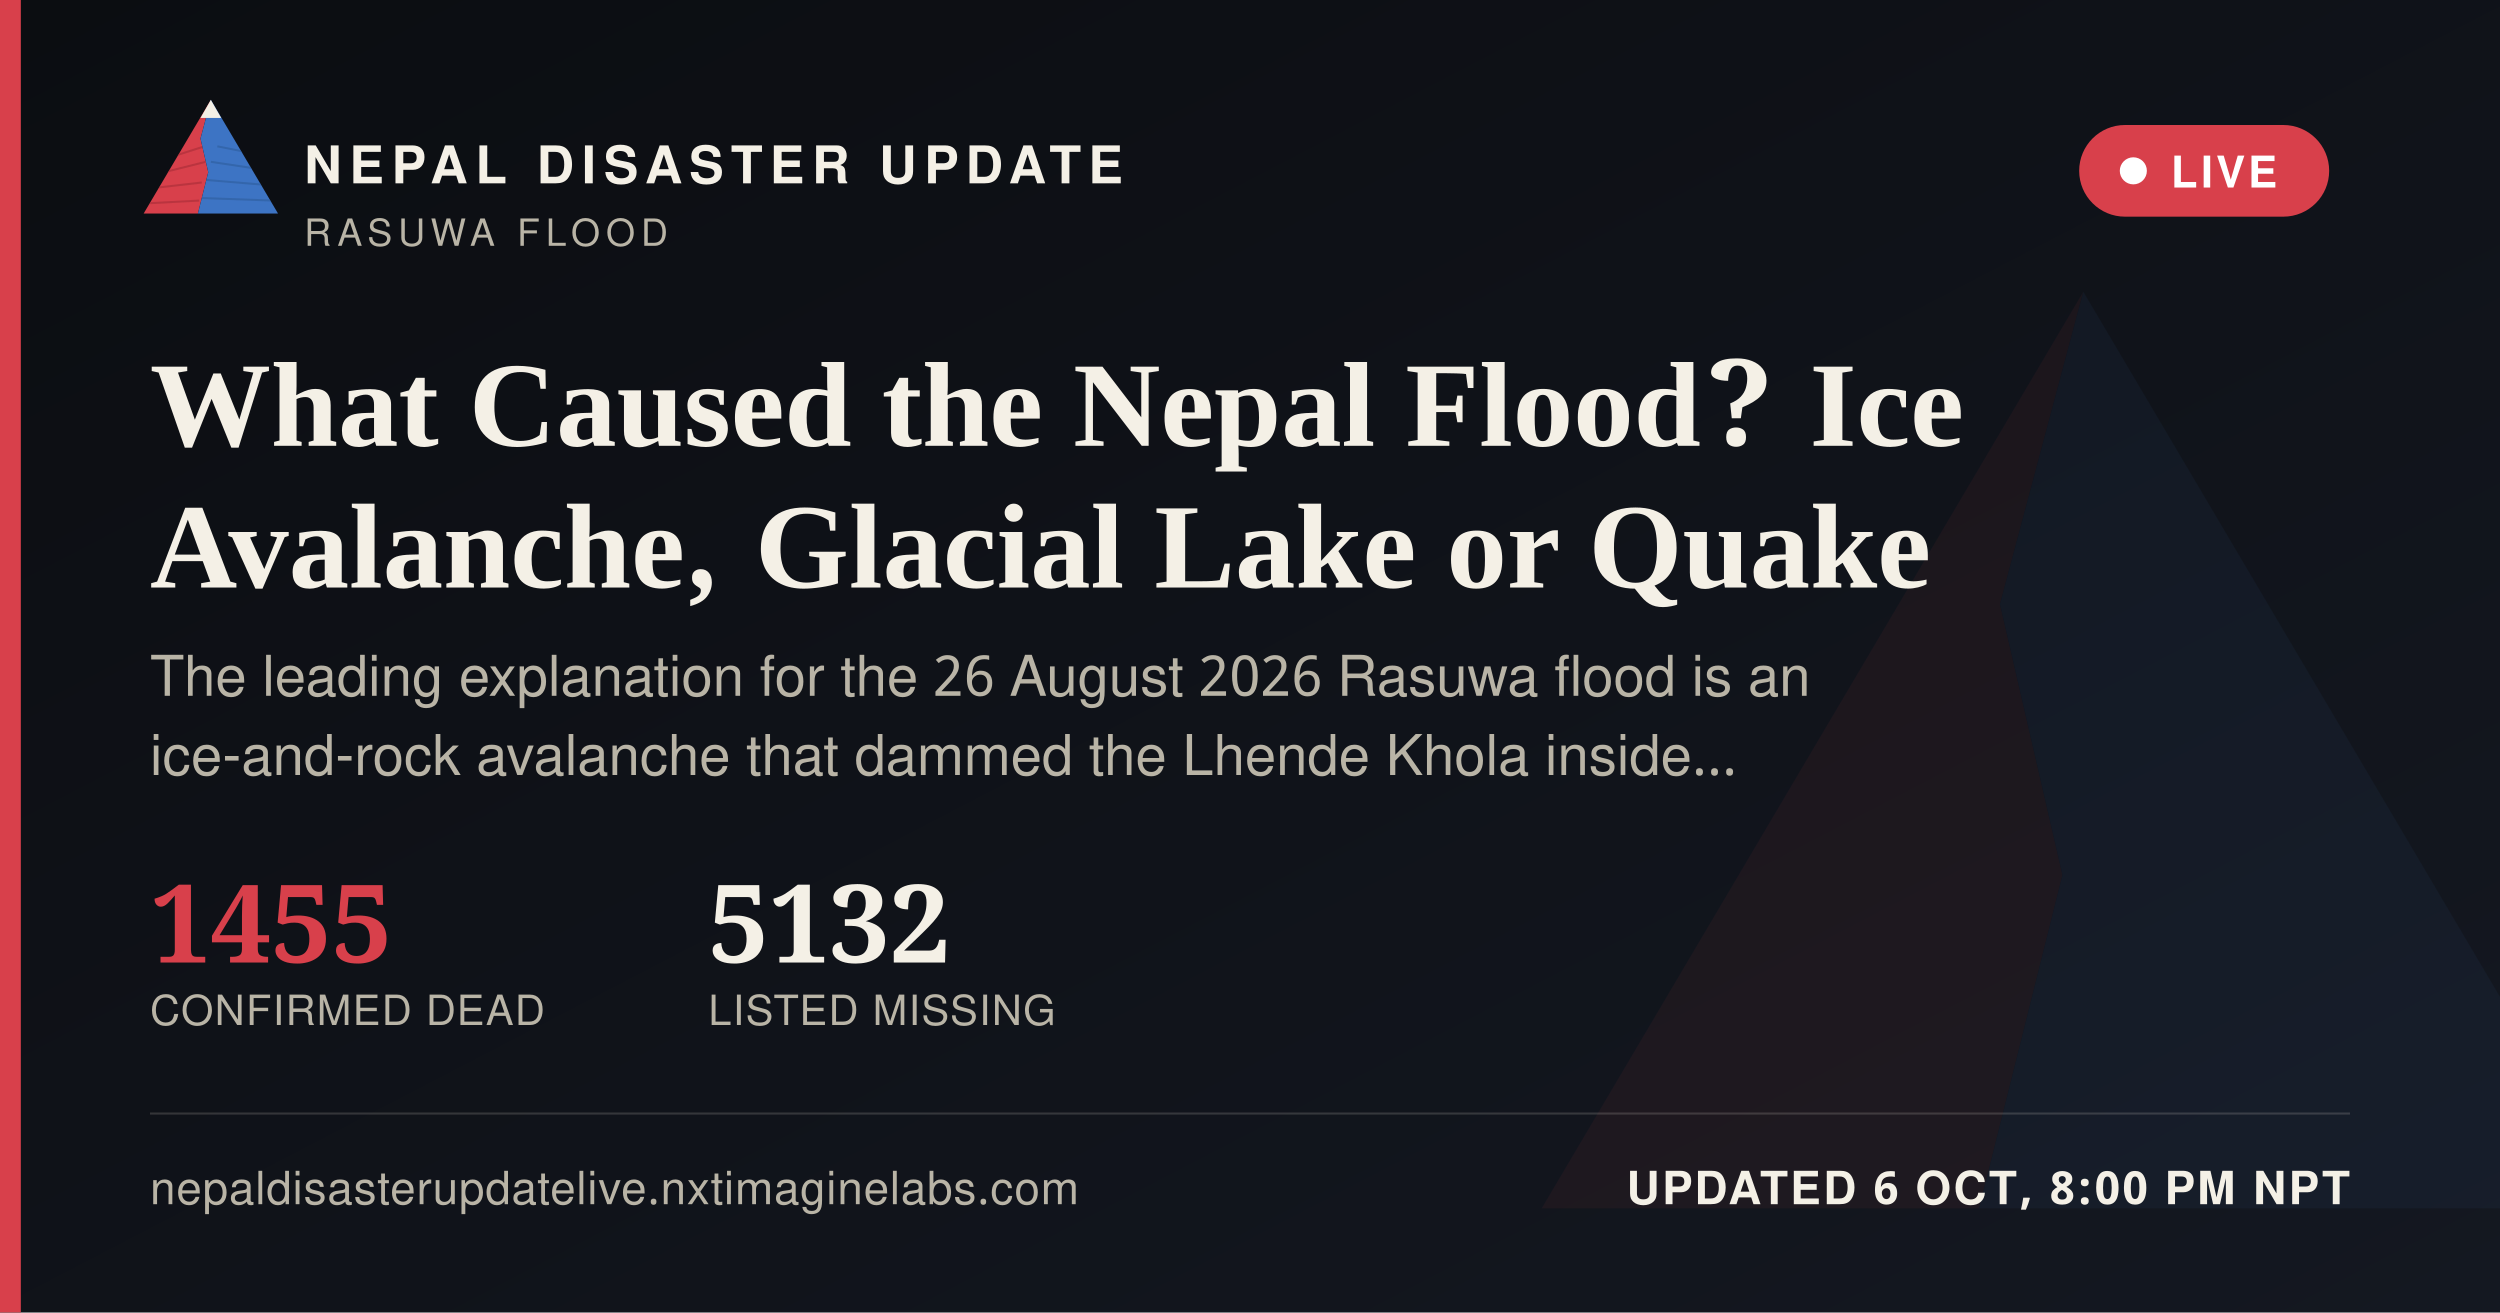
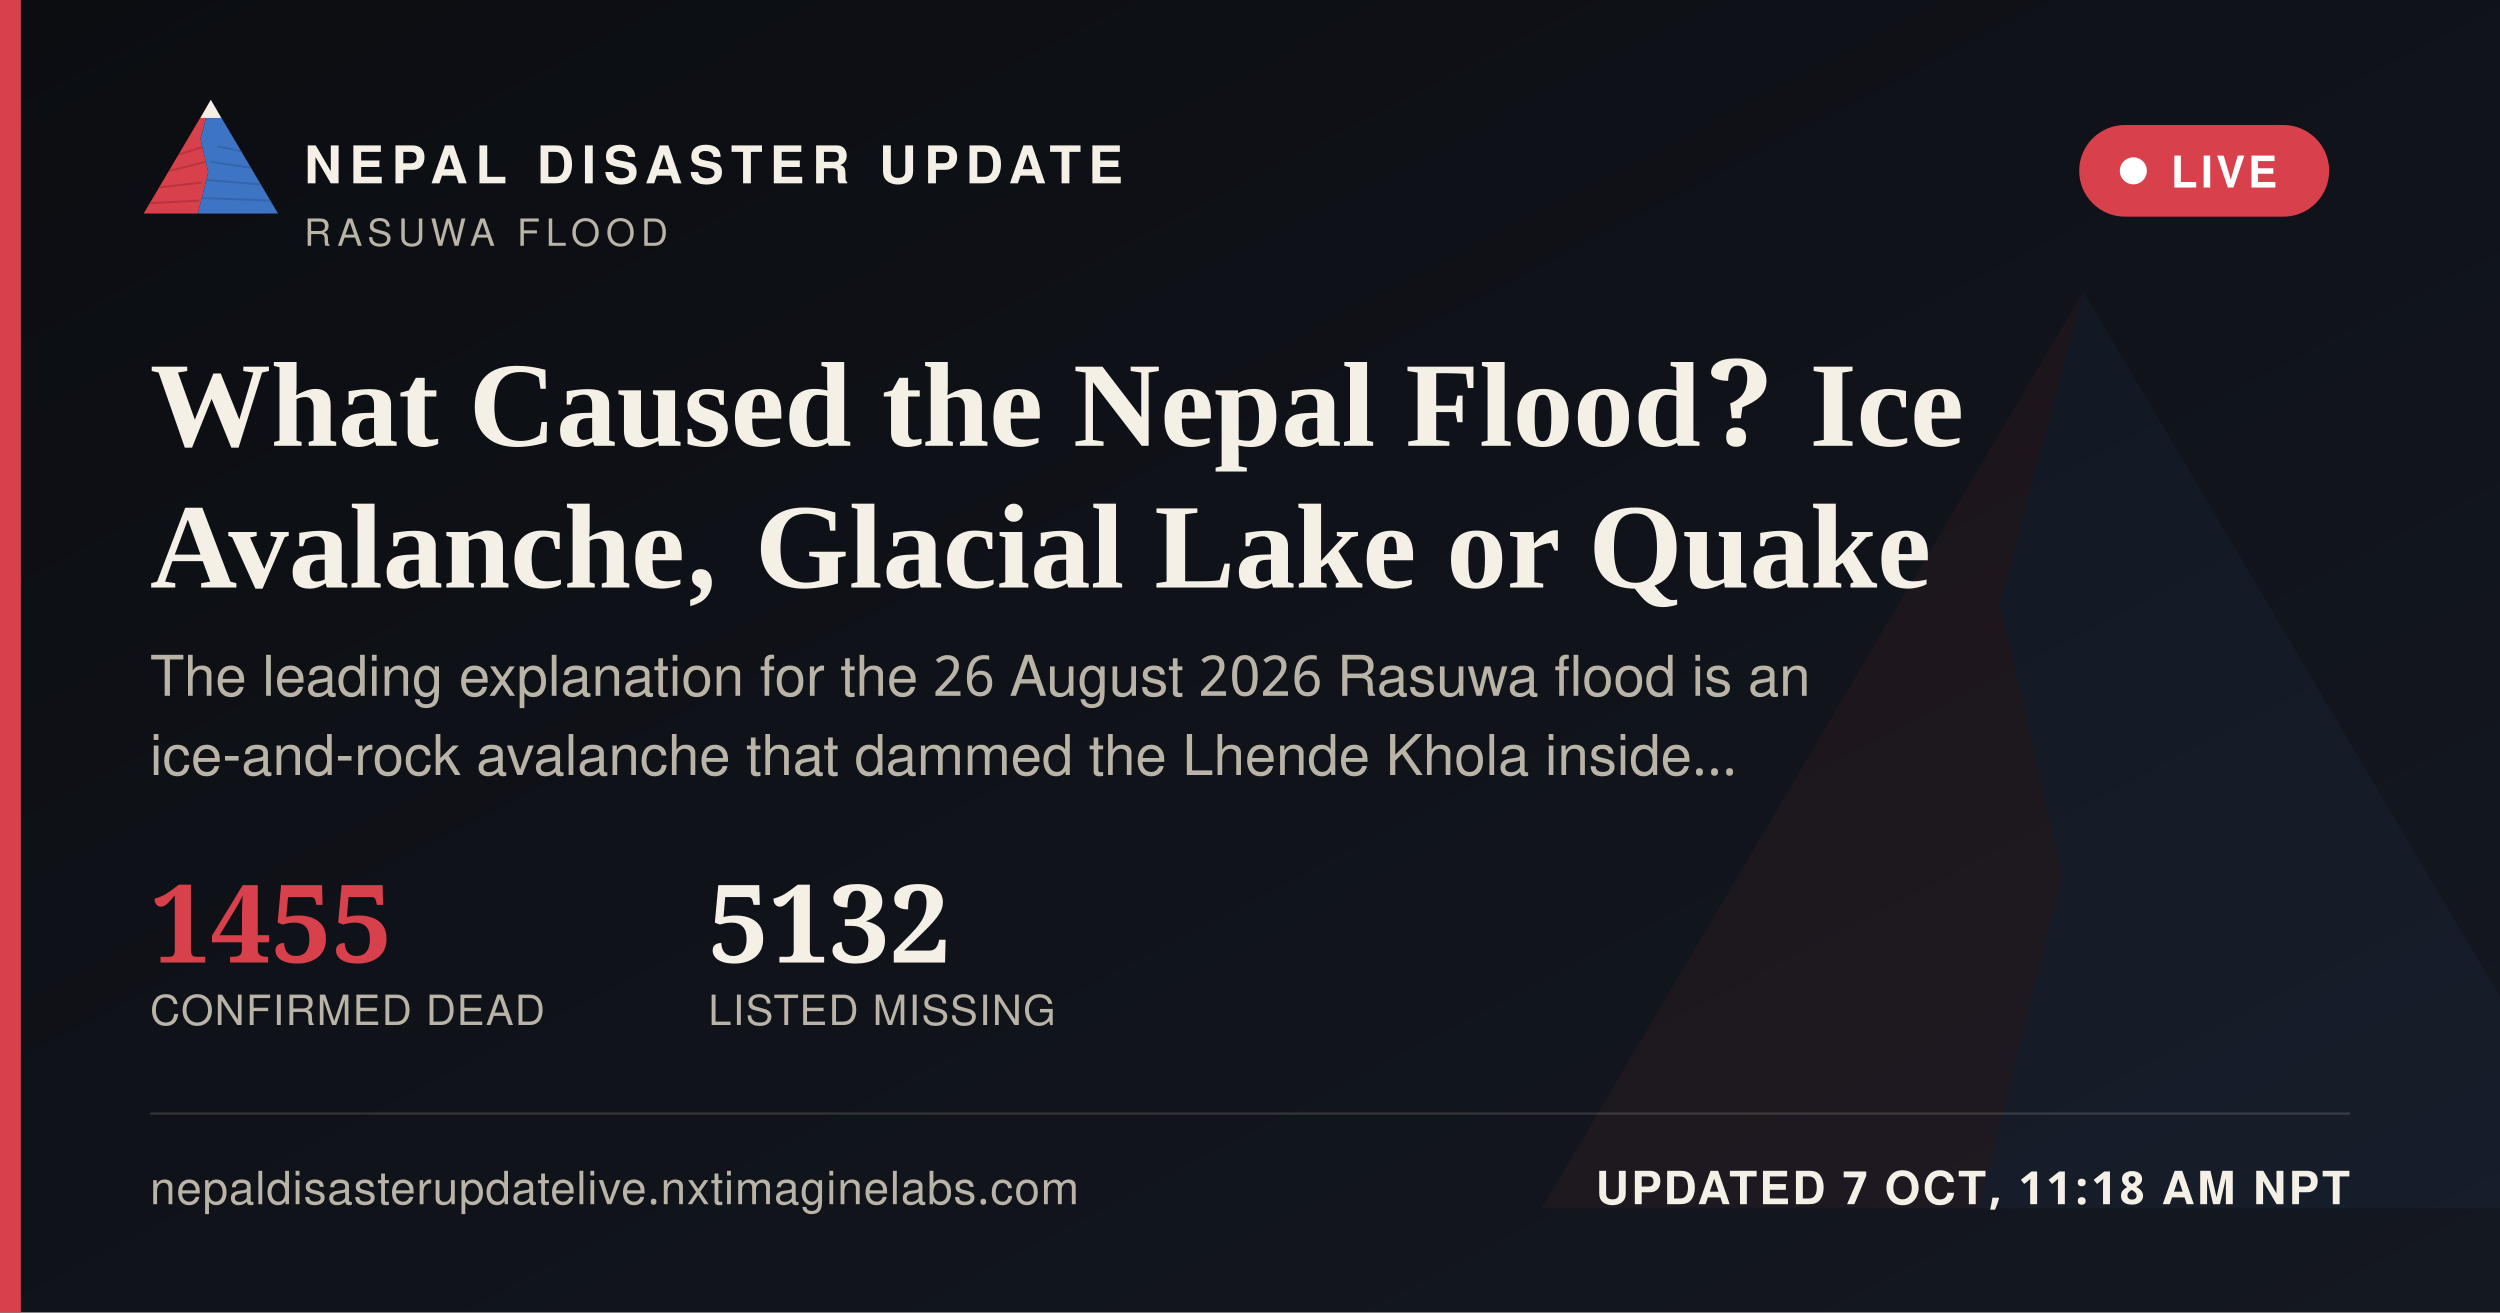
<svg xmlns="http://www.w3.org/2000/svg" width="1200" height="630" viewBox="0 0 1200 630">
  <defs>
    <linearGradient id="ogbg" x1="0" y1="0" x2="1" y2="1">
      <stop offset="0" stop-color="#0B0D11" />
      <stop offset="1" stop-color="#141821" />
    </linearGradient>
  </defs>
  <rect width="1200" height="630" fill="url(#ogbg)" />
  <g transform="translate(700,60) scale(5)" opacity="0.06">
    <polygon points="60,16 52,46 58,72 50,104 8,104" fill="#D8404B" />
    <polygon points="60,16 112,104 50,104 58,72 52,46" fill="#3D74C4" />
  </g>
  <rect x="0" y="0" width="10" height="630" fill="#D8404B" />
  <g transform="translate(64,38) scale(0.62)">
    <g>
      <defs>
        <clipPath id="ogLc">
          <polygon points="60,16 52,46 58,72 50,104 8,104" />
        </clipPath>
        <clipPath id="ogRc">
          <polygon points="60,16 112,104 50,104 58,72 52,46" />
        </clipPath>
      </defs>
      <polygon points="60,16 52,46 58,72 50,104 8,104" fill="#D8404B" />
      <g clip-path="url(#ogLc)" stroke="#A32A34" stroke-width="1.6" fill="none" opacity="0.55">
        <path d="M30,60 L55,52" />
        <path d="M24,72 L56,64" />
        <path d="M18,84 L53,80" />
        <path d="M13,96 L51,94" />
      </g>
      <polygon points="60,16 112,104 50,104 58,72 52,46" fill="#3D74C4" />
      <g clip-path="url(#ogRc)" stroke="#2A5793" stroke-width="1.6" fill="none" opacity="0.5">
        <path d="M65,52 L95,58" />
        <path d="M60,64 L100,70" />
        <path d="M56,78 L104,82" />
        <path d="M52,92 L108,94" />
      </g>
      <polygon points="60,16 52,30 68,30" fill="#F4F0E6" />
    </g>
  </g>
  <text x="146" y="88" font-family="'Public Sans', 'Noto Sans Devanagari', 'Helvetica Neue', Helvetica, Arial, sans-serif" font-size="25" font-weight="800" letter-spacing="3.6" fill="#F4F0E6">NEPAL DISASTER UPDATE</text>
  <text x="146" y="118" font-family="'Public Sans', 'Noto Sans Devanagari', 'Helvetica Neue', Helvetica, Arial, sans-serif" font-size="18" letter-spacing="2.8" fill="#B9B4A6">RASUWA FLOOD</text>
  <g>
    <rect x="998" y="60" width="120" height="44" rx="22" fill="#D8404B" stroke="none" />
    <circle cx="1024" cy="82" r="6.5" fill="#FFFFFF" />
    <text x="1042" y="90" font-family="'Public Sans', 'Noto Sans Devanagari', 'Helvetica Neue', Helvetica, Arial, sans-serif" font-size="21" font-weight="700" letter-spacing="1.6" fill="#FFFFFF">LIVE</text>
  </g>
  <text x="72" y="214" font-family="Newsreader, 'Noto Serif Devanagari', Georgia, 'Times New Roman', serif" font-size="58" font-weight="600" fill="#F4F0E6">What Caused the Nepal Flood? Ice</text>
  <text x="72" y="282" font-family="Newsreader, 'Noto Serif Devanagari', Georgia, 'Times New Roman', serif" font-size="58" font-weight="600" fill="#F4F0E6">Avalanche, Glacial Lake or Quake</text>
  <text x="72" y="334" font-family="'Public Sans', 'Noto Sans Devanagari', 'Helvetica Neue', Helvetica, Arial, sans-serif" font-size="27" fill="#B9B4A6">The leading explanation for the 26 August 2026 Rasuwa flood is an</text>
  <text x="72" y="372" font-family="'Public Sans', 'Noto Sans Devanagari', 'Helvetica Neue', Helvetica, Arial, sans-serif" font-size="27" fill="#B9B4A6">ice-and-rock avalanche that dammed the Lhende Khola inside…</text>
  <g transform="translate(72,462)">
    <text x="0" y="0" font-family="Newsreader, 'Noto Serif Devanagari', Georgia, 'Times New Roman', serif" font-size="52" font-weight="600" fill="#D8404B">1455</text>
    <text x="0" y="30" font-family="'Public Sans', 'Noto Sans Devanagari', 'Helvetica Neue', Helvetica, Arial, sans-serif" font-size="20" letter-spacing="0.6" fill="#B9B4A6">CONFIRMED DEAD</text>
    <text x="268" y="0" font-family="Newsreader, 'Noto Serif Devanagari', Georgia, 'Times New Roman', serif" font-size="52" font-weight="600" fill="#F4F0E6">5132</text>
    <text x="268" y="30" font-family="'Public Sans', 'Noto Sans Devanagari', 'Helvetica Neue', Helvetica, Arial, sans-serif" font-size="20" letter-spacing="0.6" fill="#B9B4A6">LISTED MISSING</text>
  </g>
  <rect x="72" y="534" width="1056" height="1" fill="rgba(244,240,230,0.16)" />
  <text x="72" y="578" font-family="'Public Sans', 'Noto Sans Devanagari', 'Helvetica Neue', Helvetica, Arial, sans-serif" font-size="22" fill="#B9B4A6" letter-spacing="0.4">nepaldisasterupdatelive.nxtimaginelabs.com</text>
-   <text x="1128" y="578" text-anchor="end" font-family="'Public Sans', 'Noto Sans Devanagari', 'Helvetica Neue', Helvetica, Arial, sans-serif" font-size="22" font-weight="700" letter-spacing="1.2" fill="#F4F0E6">UPDATED 6 OCT, 8:00 PM NPT</text>
+   <text x="1128" y="578" text-anchor="end" font-family="'Public Sans', 'Noto Sans Devanagari', 'Helvetica Neue', Helvetica, Arial, sans-serif" font-size="22" font-weight="700" letter-spacing="1.2" fill="#F4F0E6">UPDATED 7 OCT, 11:18 AM NPT</text>
</svg>
